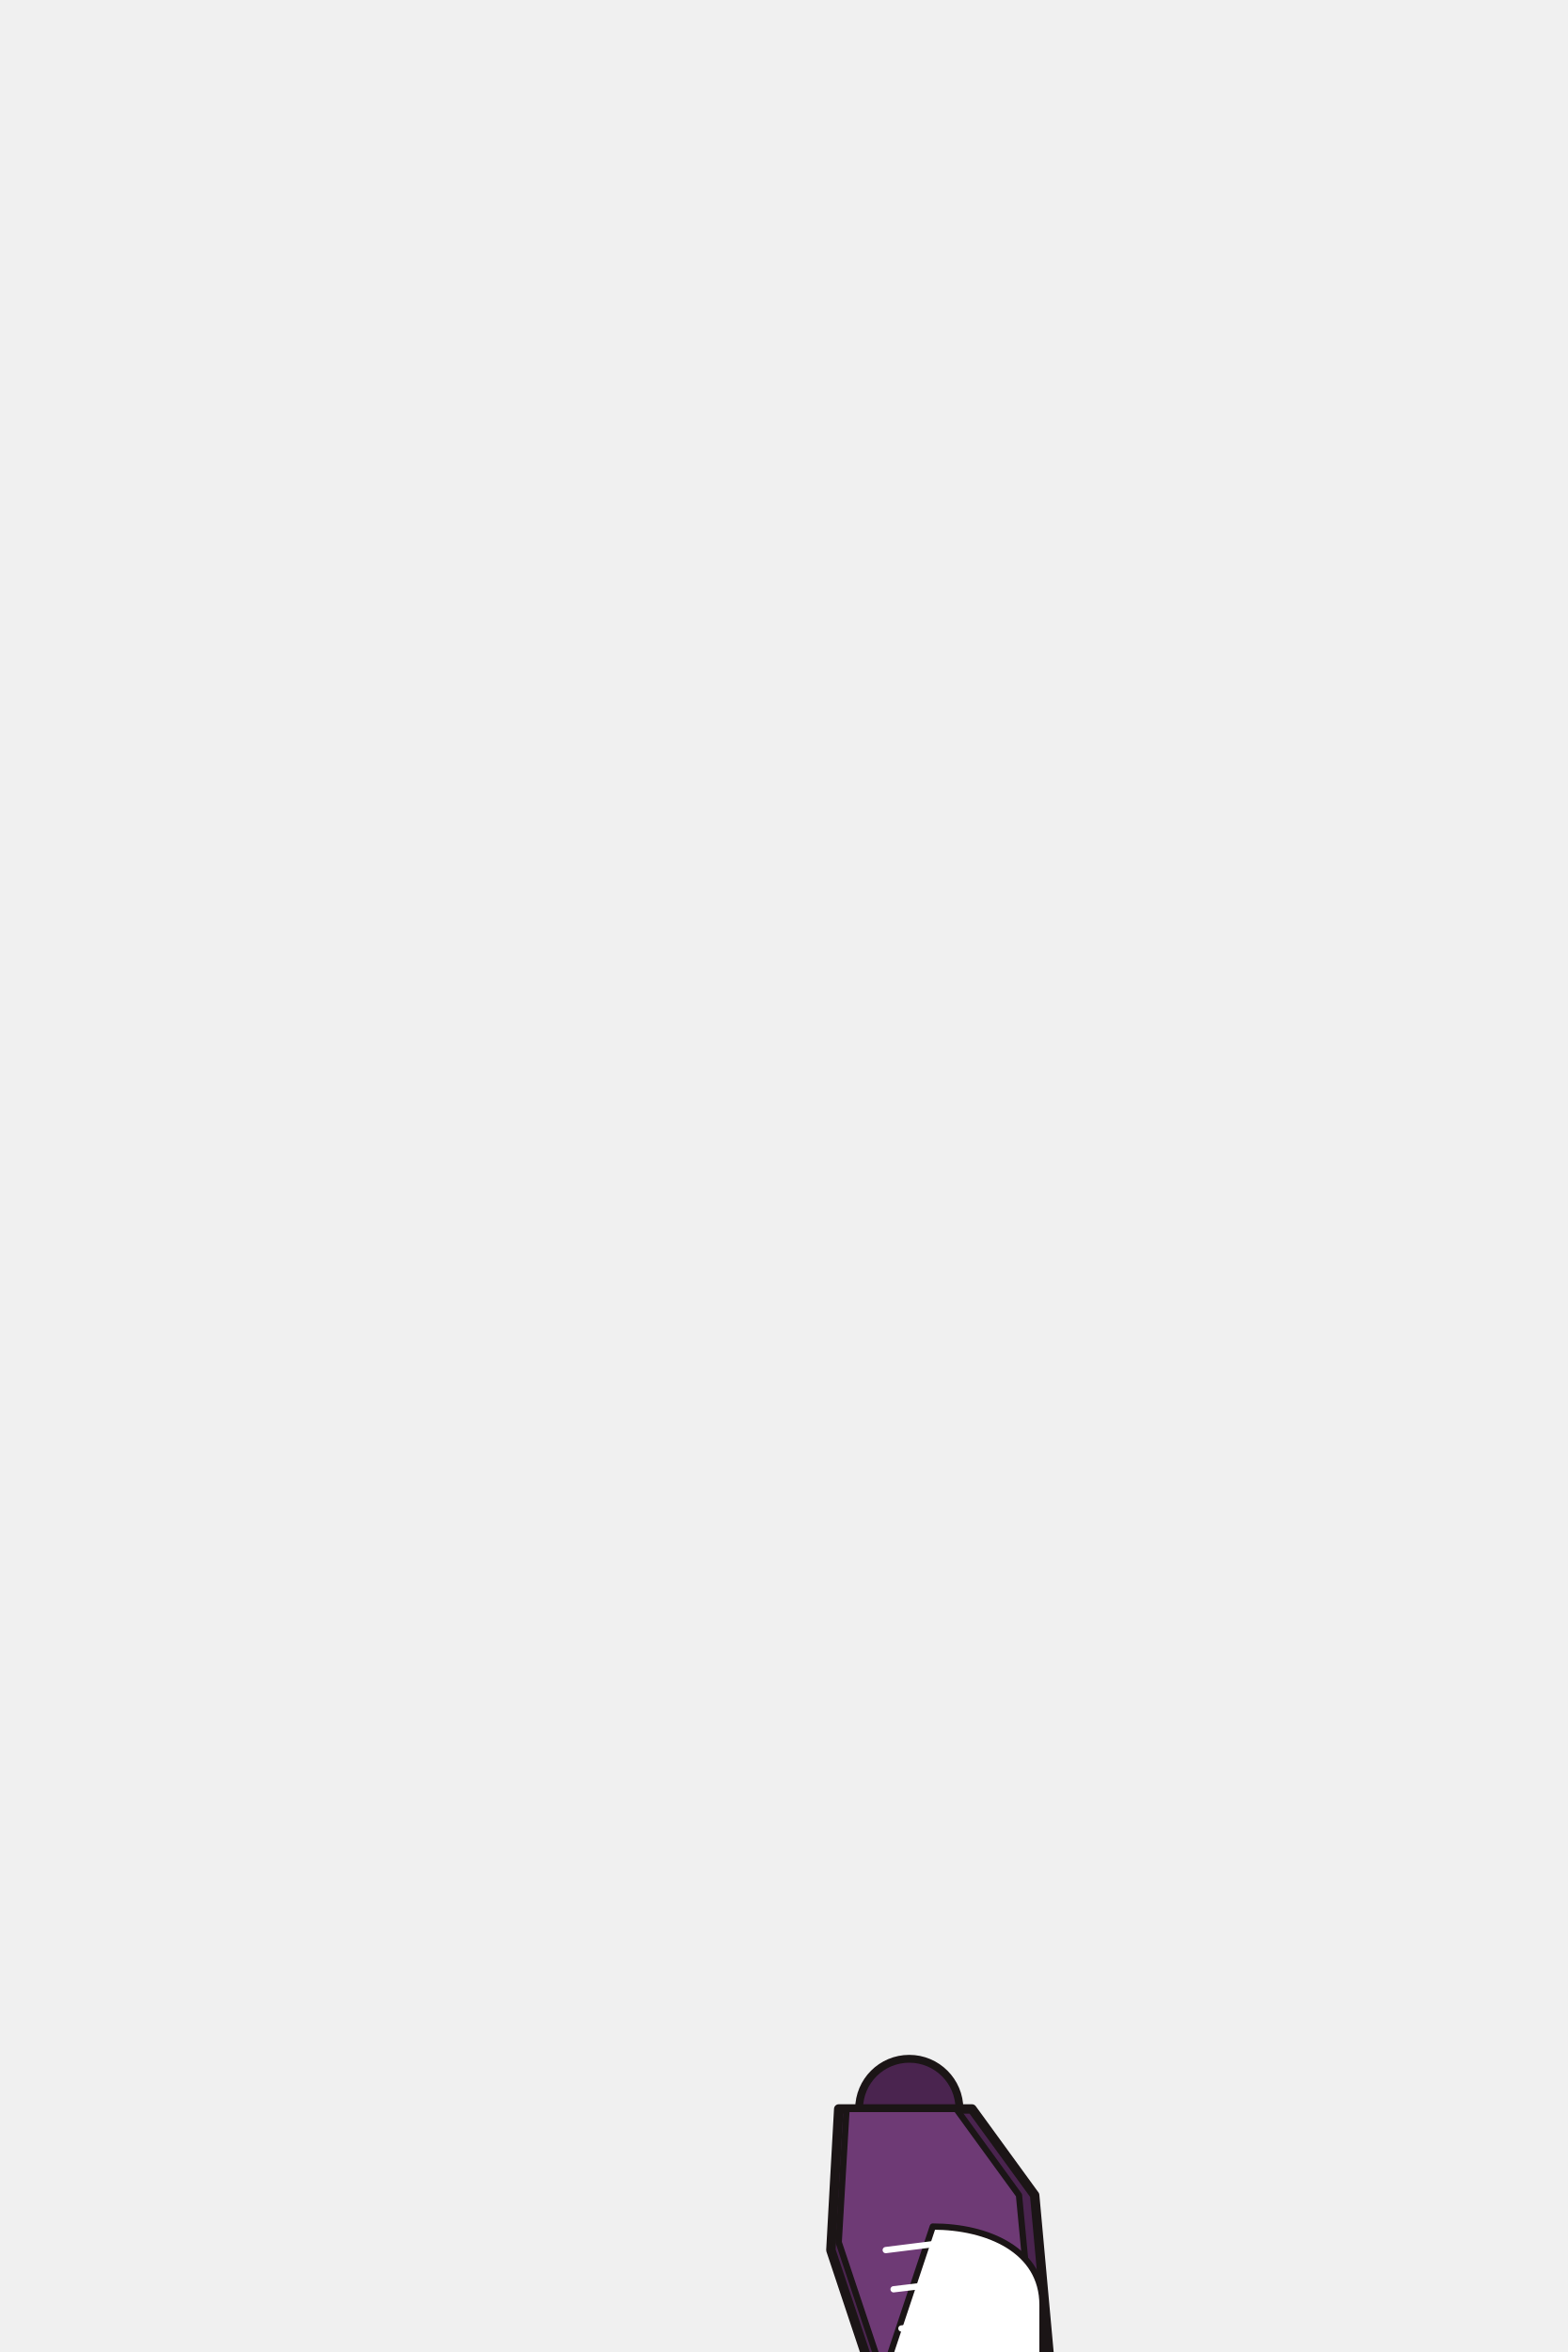
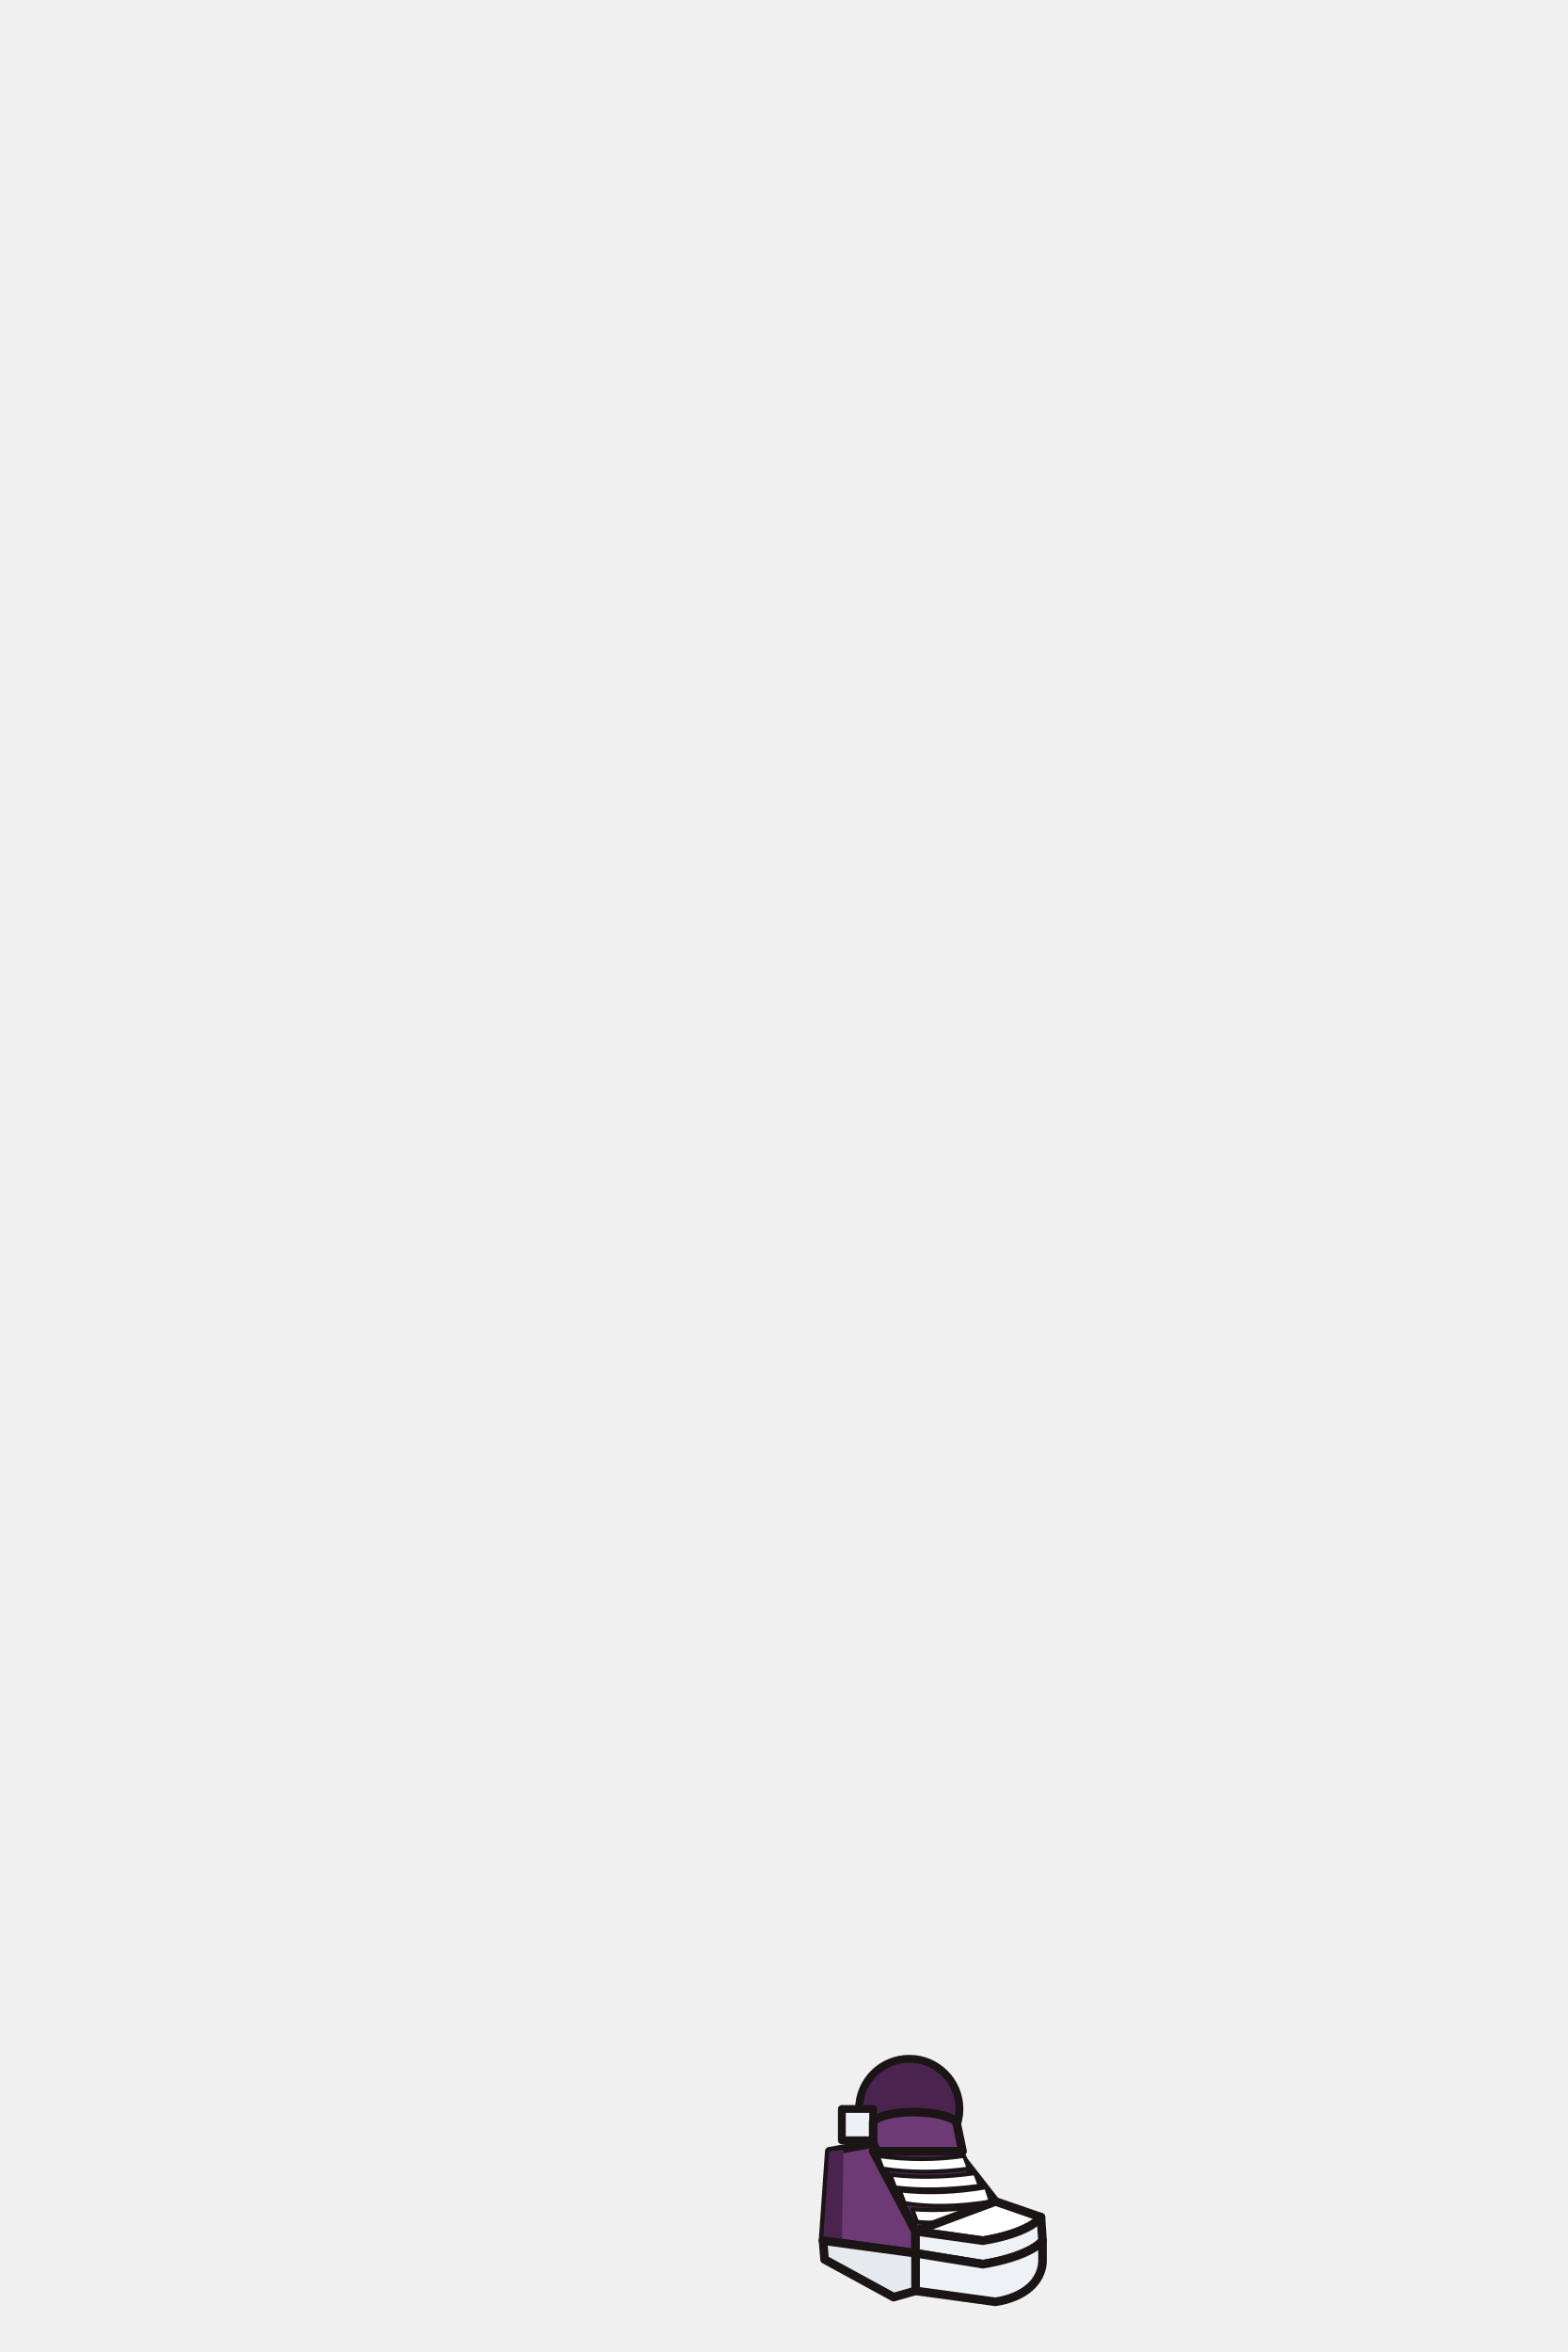
<svg xmlns="http://www.w3.org/2000/svg" viewBox="0 0 1000 1500" width="1000" height="1500">
  <g id="layer_shoe_right">
    <circle cx="580" cy="1345" r="32" fill="#4a244f" stroke="#1b1516" stroke-width="5" />
-     <path fill="#4a244f" stroke="#1b1516" stroke-width="6" stroke-linecap="round" stroke-linejoin="round" d="M660 1400 L620 1345 L535 1345 L530 1435 L555 1510 L670 1510 Z" />
-     <path fill="#6e3a75" stroke="#1b1516" stroke-width="4" stroke-linecap="round" stroke-linejoin="round" d="M650 1400 L610 1345 L540 1345 L535 1430 L560 1505 L660 1505 Z" />
-     <path fill="#ffffff" stroke="#1b1516" stroke-width="4" stroke-linecap="round" stroke-linejoin="round" d="M665 1510 L665 1470 C665 1435 630 1420 595 1420 L565 1510 Z" />
-     <line x1="605" y1="1430" x2="565" y2="1435" stroke="#ffffff" stroke-width="4" stroke-linecap="round" />
-     <line x1="612" y1="1455" x2="570" y2="1460" stroke="#ffffff" stroke-width="4" stroke-linecap="round" />
-     <line x1="622" y1="1480" x2="575" y2="1485" stroke="#ffffff" stroke-width="4" stroke-linecap="round" />
-     <path fill="#eef1f5" stroke="#1b1516" stroke-width="6" stroke-linecap="round" stroke-linejoin="round" d="M675 1505 L550 1505 C540 1505 535 1520 540 1540 L675 1540 C685 1540 685 1505 675 1505 Z" />
+     <path fill="#edf0f5" stroke="#1b1516" stroke-width="5" stroke-linecap="round" stroke-linejoin="round" d="M557 1345 L537 1345 L537 1365 L557 1365 Z" />
+     <path fill="#6e3a75" stroke="#1b1516" stroke-width="5.5" stroke-linecap="round" stroke-linejoin="round" d="M610 1353 C600 1345 565 1345 557 1353 L557 1372 L614 1372 Z" />
+     <path fill="#6e3a75" stroke="#1b1516" stroke-width="5.5" stroke-linecap="round" stroke-linejoin="round" d="M557 1367 L529 1372 L525 1429 L584 1437 L584 1423 Z" />
+     <path fill="#4a244f" d="M538 1371 L529 1372 L525 1429 L537 1432 Z" />
+     <path fill="#4a244f" stroke="#1b1516" stroke-width="5.5" stroke-linecap="round" stroke-linejoin="round" d="M610 1372 L557 1372 L584 1423 L635 1404 Z" />
+     <path fill="#ffffff" stroke="#1b1516" stroke-width="2.5" stroke-linejoin="round" d="M615 1375 Q588 1379 560 1375 L563 1383 Q589 1387 618 1383 Z" />
+     <path fill="#ffffff" stroke="#1b1516" stroke-width="2.5" stroke-linejoin="round" d="M622 1386 Q594 1390 568 1387 L571 1395 Q595 1398 625 1394 Z" />
+     <path fill="#ffffff" stroke="#1b1516" stroke-width="2.5" stroke-linejoin="round" d="M629 1395 Q600 1400 574 1397 L577 1405 Q601 1409 632 1404 Z" />
+     <path fill="#ffffff" stroke="#1b1516" stroke-width="2.5" stroke-linejoin="round" d="M636 1405 Q608 1411 582 1409 L585 1417 Q609 1419 639 1413 Z" />
+     <path fill="#ffffff" stroke="#1b1516" stroke-width="5.5" stroke-linecap="round" stroke-linejoin="round" d="M635 1404 L584 1423 L627 1429 C651 1425 661 1418 664 1414 Z" />
+     <path fill="#eef2f6" stroke="#1b1516" stroke-width="5.5" stroke-linecap="round" stroke-linejoin="round" d="M664 1414 C661 1418 651 1425 627 1429 L584 1423 L584 1437 L627 1444 C651 1440 662 1433 665 1429 Z" />
+     <path fill="#eef1f5" stroke="#1b1516" stroke-width="5.5" stroke-linecap="round" stroke-linejoin="round" d="M665 1429 C662 1433 651 1440 627 1444 L584 1437 L584 1461 L635 1468 C654 1465 664 1455 665 1443 Z" />
+     <path fill="#e6eaef" stroke="#1b1516" stroke-width="5.5" stroke-linecap="round" stroke-linejoin="round" d="M584 1437 L525 1429 L526 1441 L570 1465 L584 1461 Z" />
+     <line x1="584" y1="1437" x2="584" y2="1461" stroke="#1b1516" stroke-width="4.5" stroke-linecap="round" />
  </g>
</svg>
